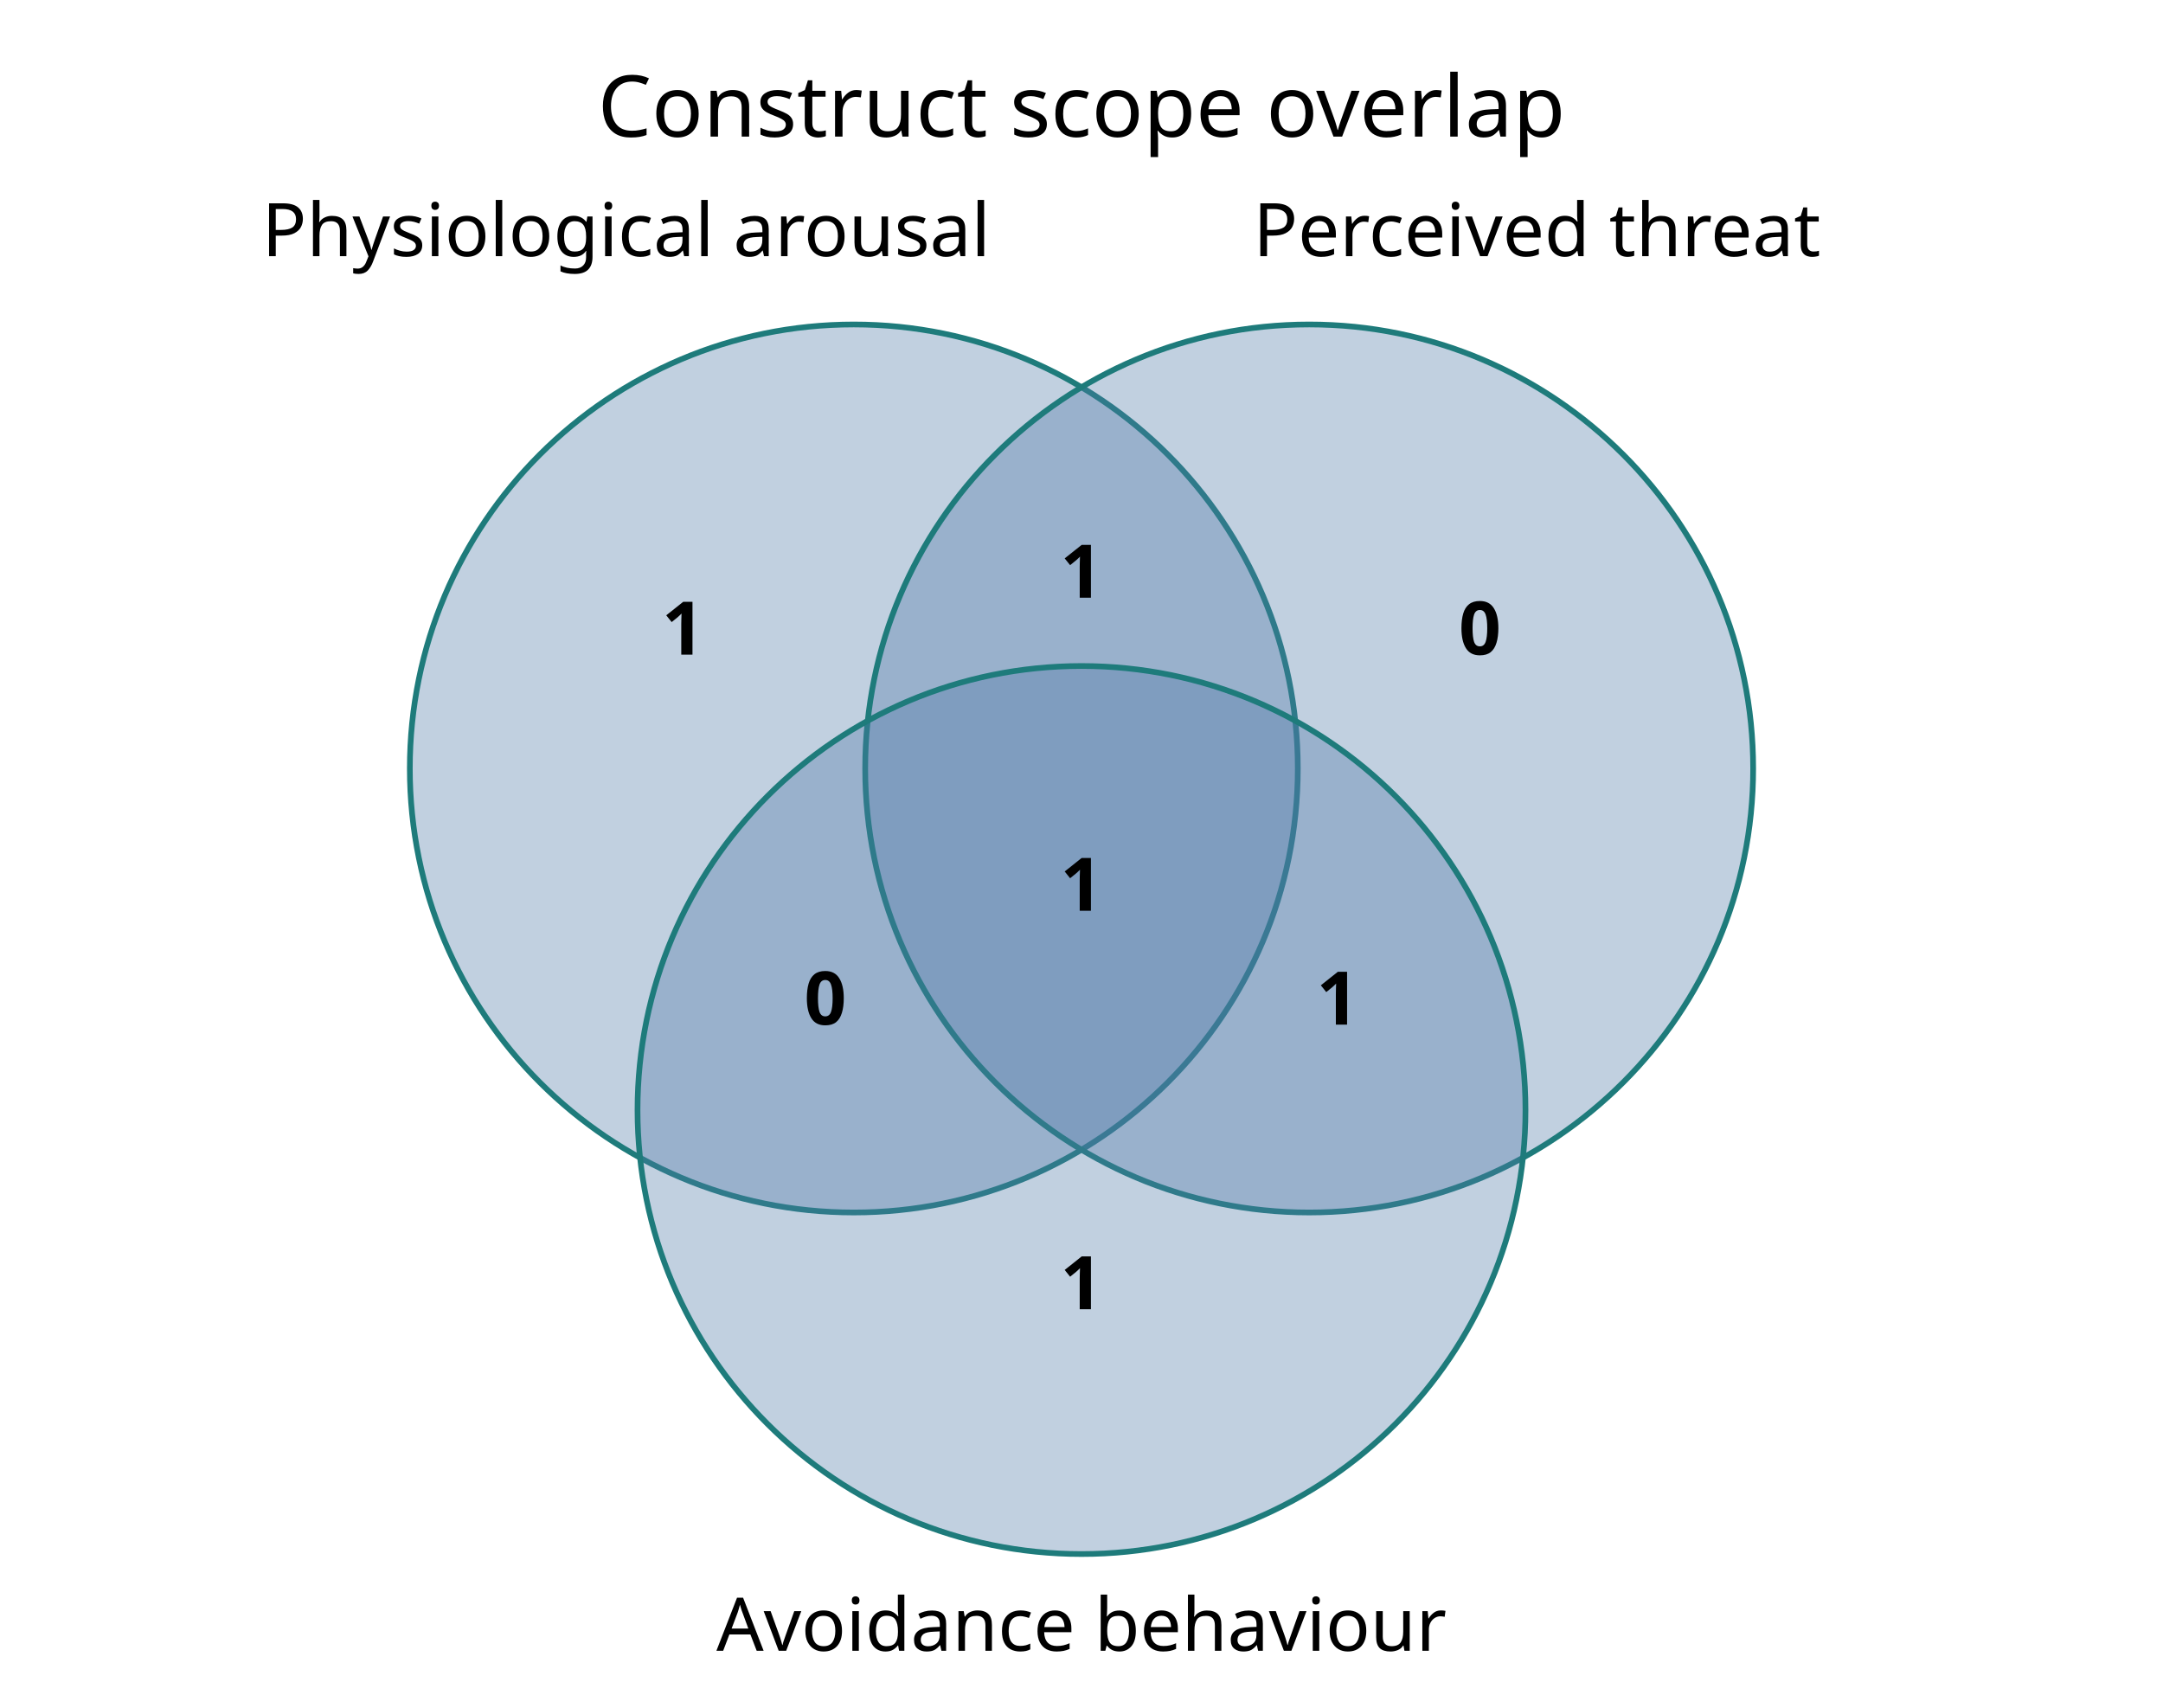
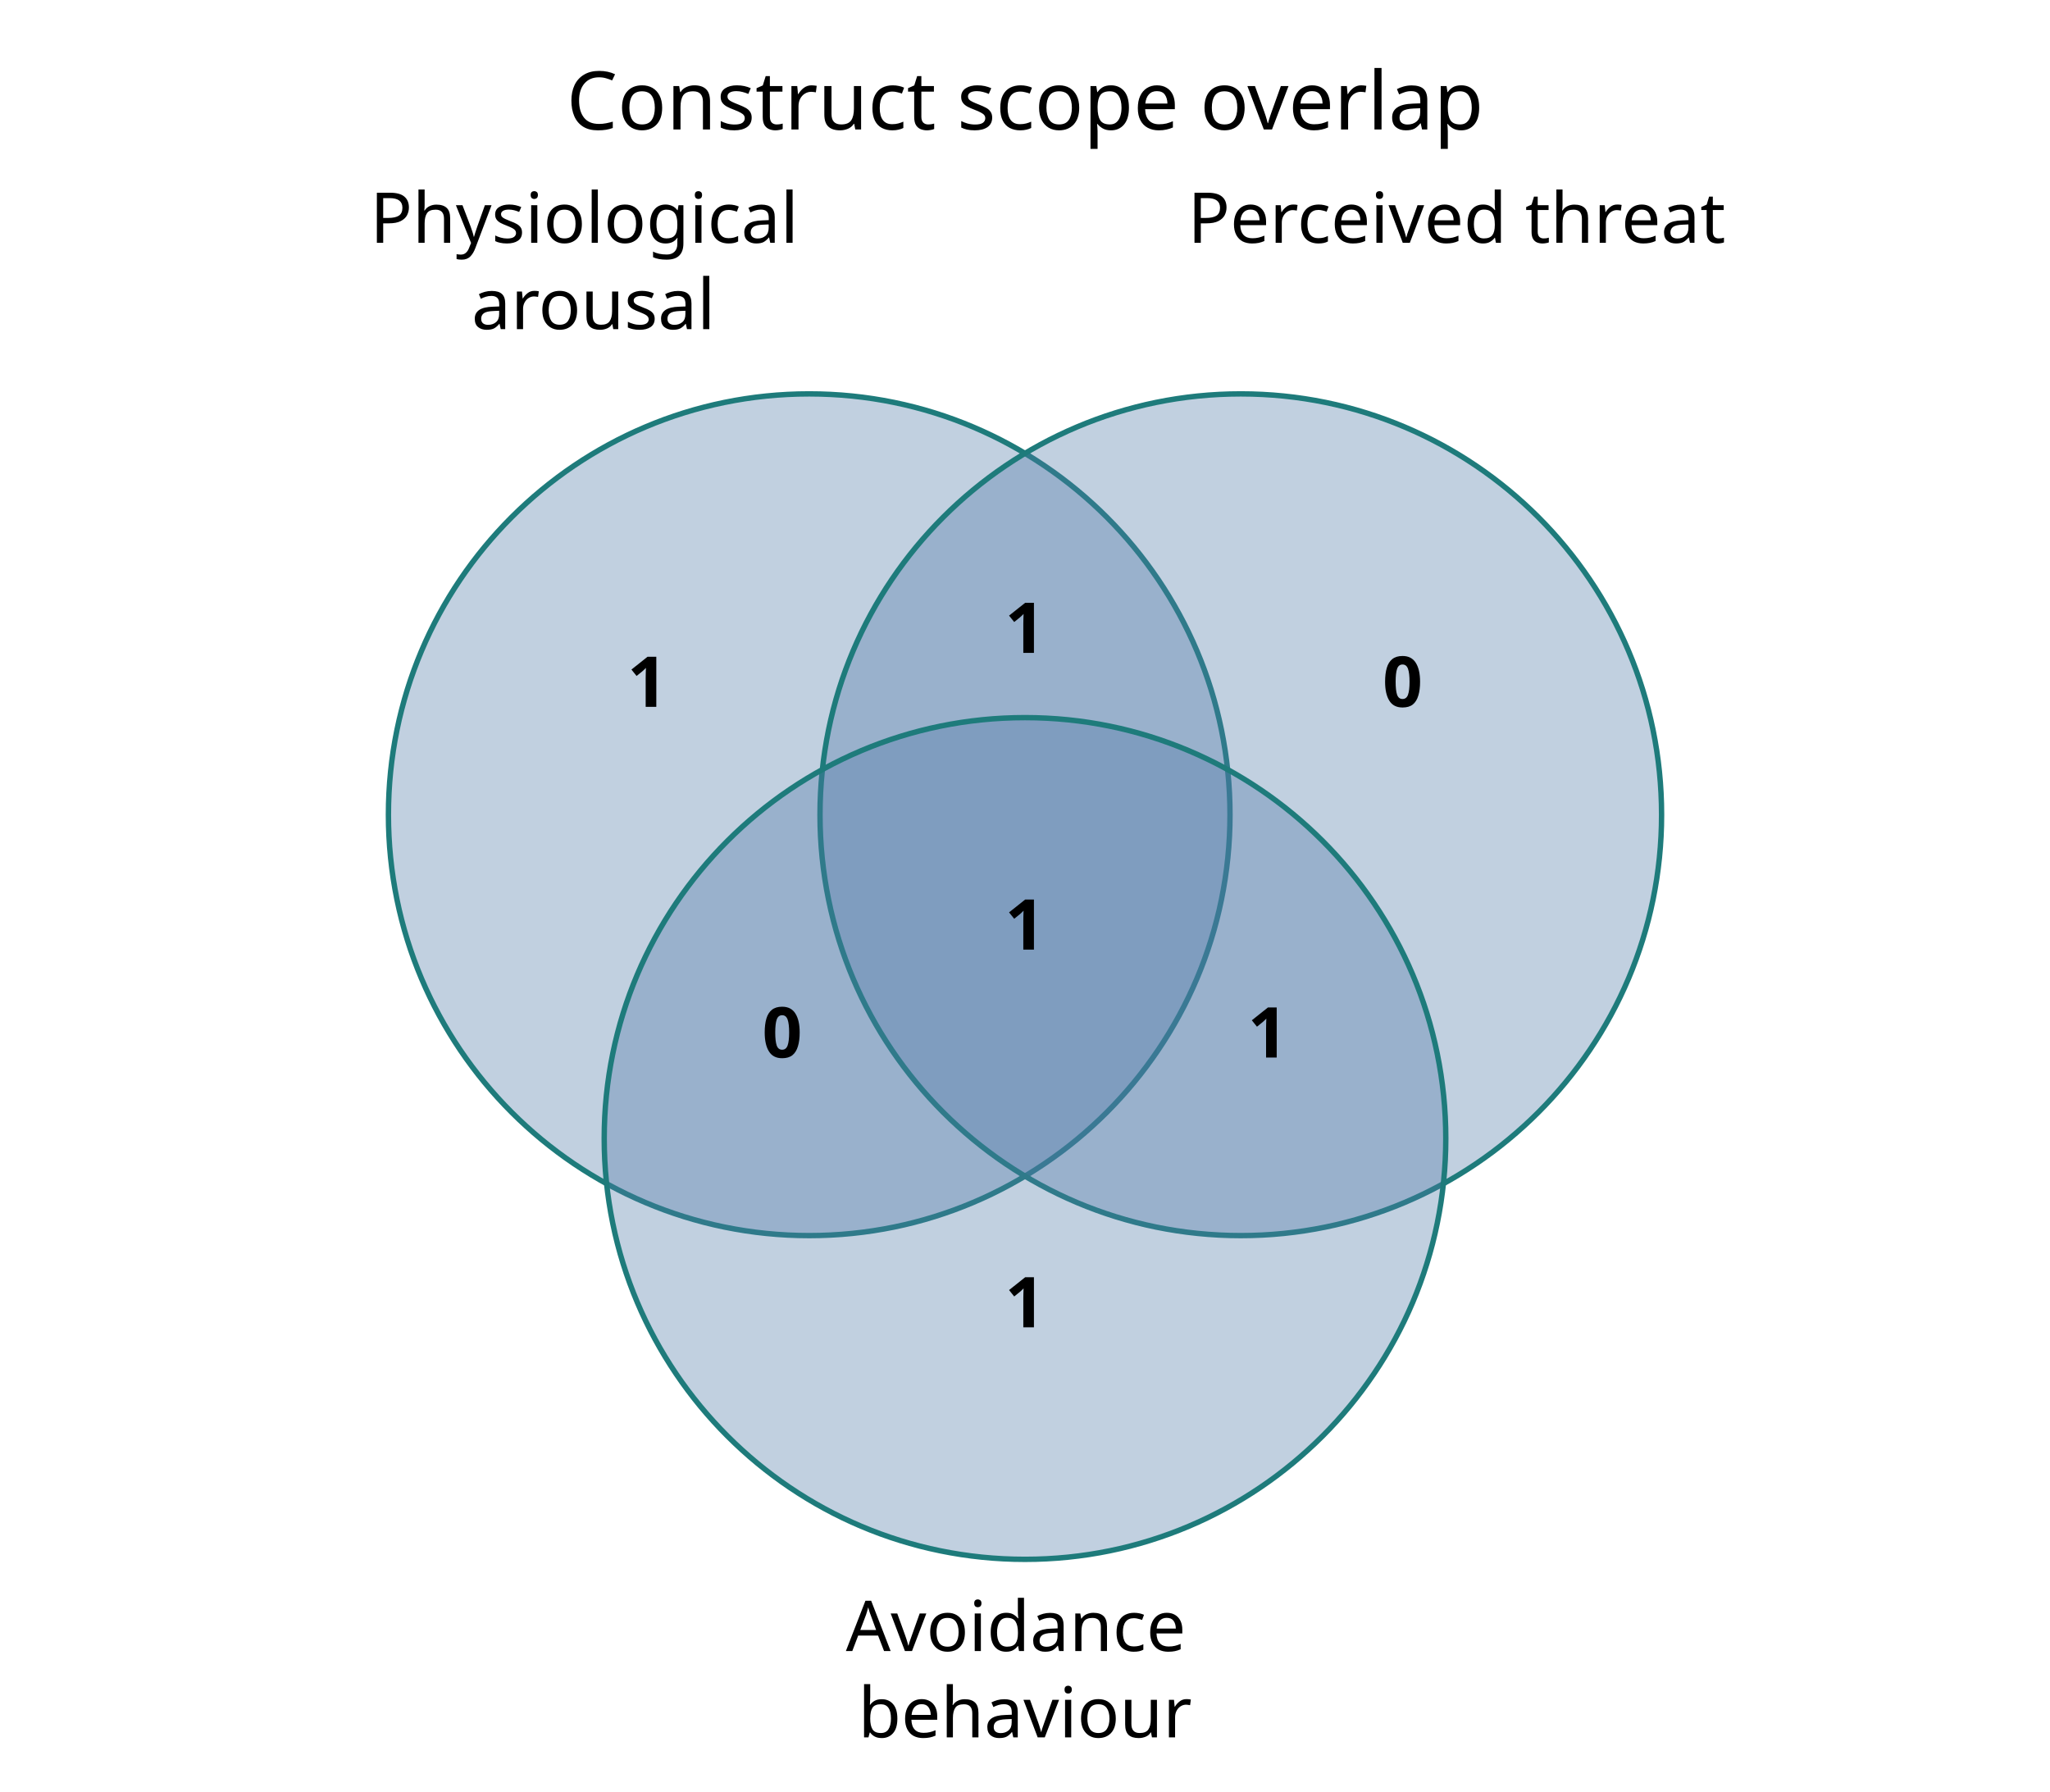
- <svg xmlns="http://www.w3.org/2000/svg" width="380" height="300" viewBox="0 0 380 300" font-family="sans-serif" font-size="13">
+ <svg xmlns="http://www.w3.org/2000/svg" width="380" height="332" viewBox="0 0 380 332" font-family="sans-serif" font-size="13">
  <text x="190" y="24" text-anchor="middle" font-size="15">Construct scope overlap</text>
-   <circle cx="150" cy="135" r="78" fill="#4e79a7" fill-opacity="0.35" stroke="#1e7b7b" />
-   <circle cx="230" cy="135" r="78" fill="#4e79a7" fill-opacity="0.35" stroke="#1e7b7b" />
-   <circle cx="190" cy="195" r="78" fill="#4e79a7" fill-opacity="0.35" stroke="#1e7b7b" />
-   <text x="110" y="45" text-anchor="middle">Physiological arousal</text>
-   <text x="270" y="45" text-anchor="middle">Perceived threat</text>
-   <text x="190" y="290" text-anchor="middle">Avoidance behaviour</text>
-   <text x="120" y="115" text-anchor="middle" font-weight="bold">1</text>
-   <text x="260" y="115" text-anchor="middle" font-weight="bold">0</text>
-   <text x="190" y="230" text-anchor="middle" font-weight="bold">1</text>
-   <text x="190" y="105" text-anchor="middle" font-weight="bold">1</text>
-   <text x="145" y="180" text-anchor="middle" font-weight="bold">0</text>
-   <text x="235" y="180" text-anchor="middle" font-weight="bold">1</text>
-   <text x="190" y="160" text-anchor="middle" font-weight="bold">1</text>
+   <circle cx="150" cy="151" r="78" fill="#4e79a7" fill-opacity="0.35" stroke="#1e7b7b" />
+   <circle cx="230" cy="151" r="78" fill="#4e79a7" fill-opacity="0.35" stroke="#1e7b7b" />
+   <circle cx="190" cy="211" r="78" fill="#4e79a7" fill-opacity="0.35" stroke="#1e7b7b" />
+   <text x="110" y="45" text-anchor="middle">
+     <tspan x="110" y="45">Physiological</tspan>
+     <tspan x="110" y="61">arousal</tspan>
+   </text>
+   <text x="270" y="45" text-anchor="middle">
+     <tspan x="270" y="45">Perceived threat</tspan>
+   </text>
+   <text x="190" y="306" text-anchor="middle">
+     <tspan x="190" y="306">Avoidance</tspan>
+     <tspan x="190" y="322">behaviour</tspan>
+   </text>
+   <text x="120" y="131" text-anchor="middle" font-weight="bold">1</text>
+   <text x="260" y="131" text-anchor="middle" font-weight="bold">0</text>
+   <text x="190" y="246" text-anchor="middle" font-weight="bold">1</text>
+   <text x="190" y="121" text-anchor="middle" font-weight="bold">1</text>
+   <text x="145" y="196" text-anchor="middle" font-weight="bold">0</text>
+   <text x="235" y="196" text-anchor="middle" font-weight="bold">1</text>
+   <text x="190" y="176" text-anchor="middle" font-weight="bold">1</text>
</svg>
